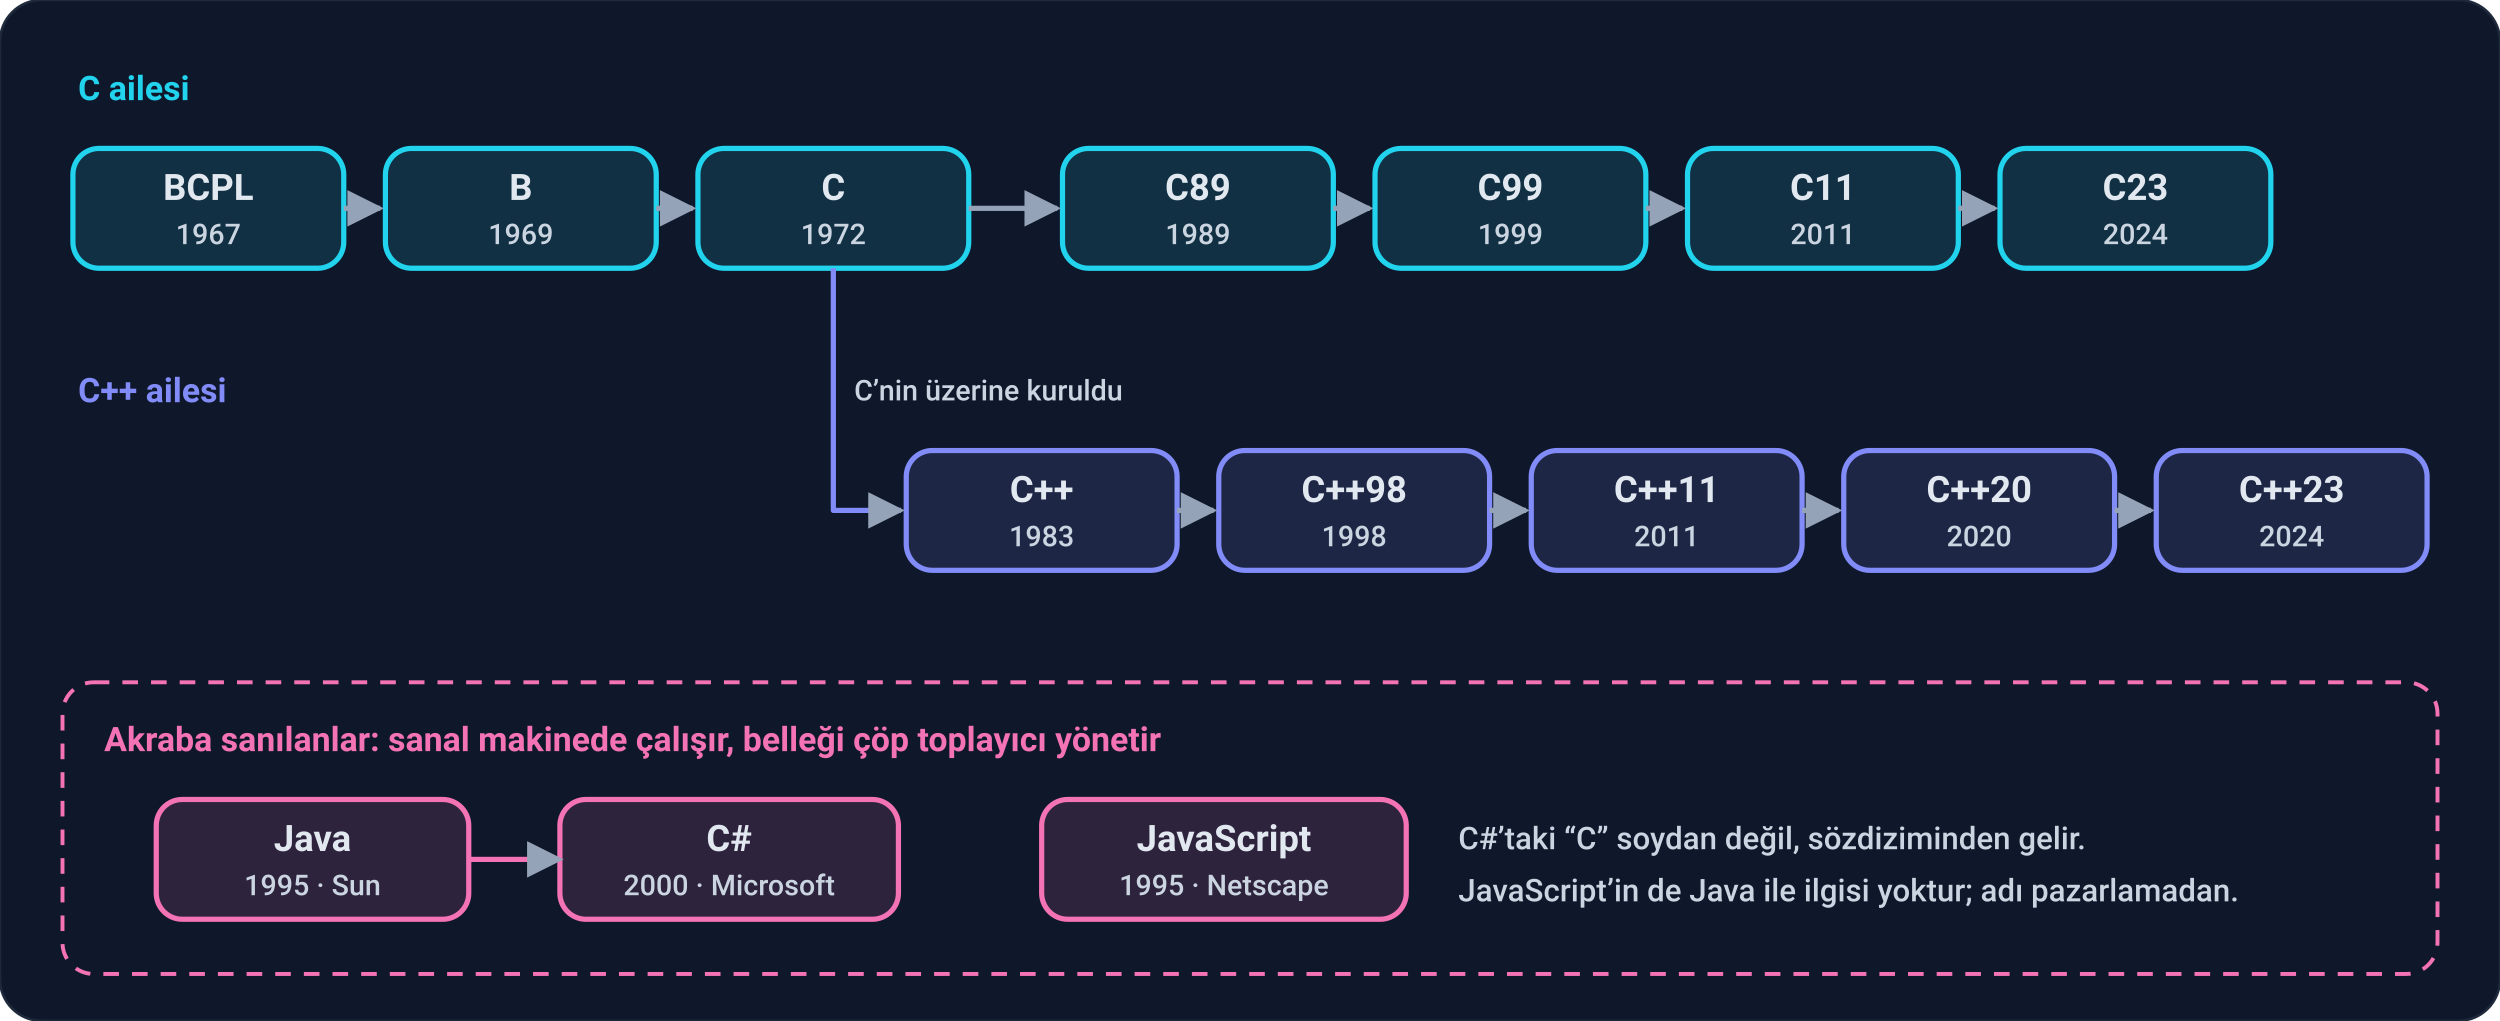
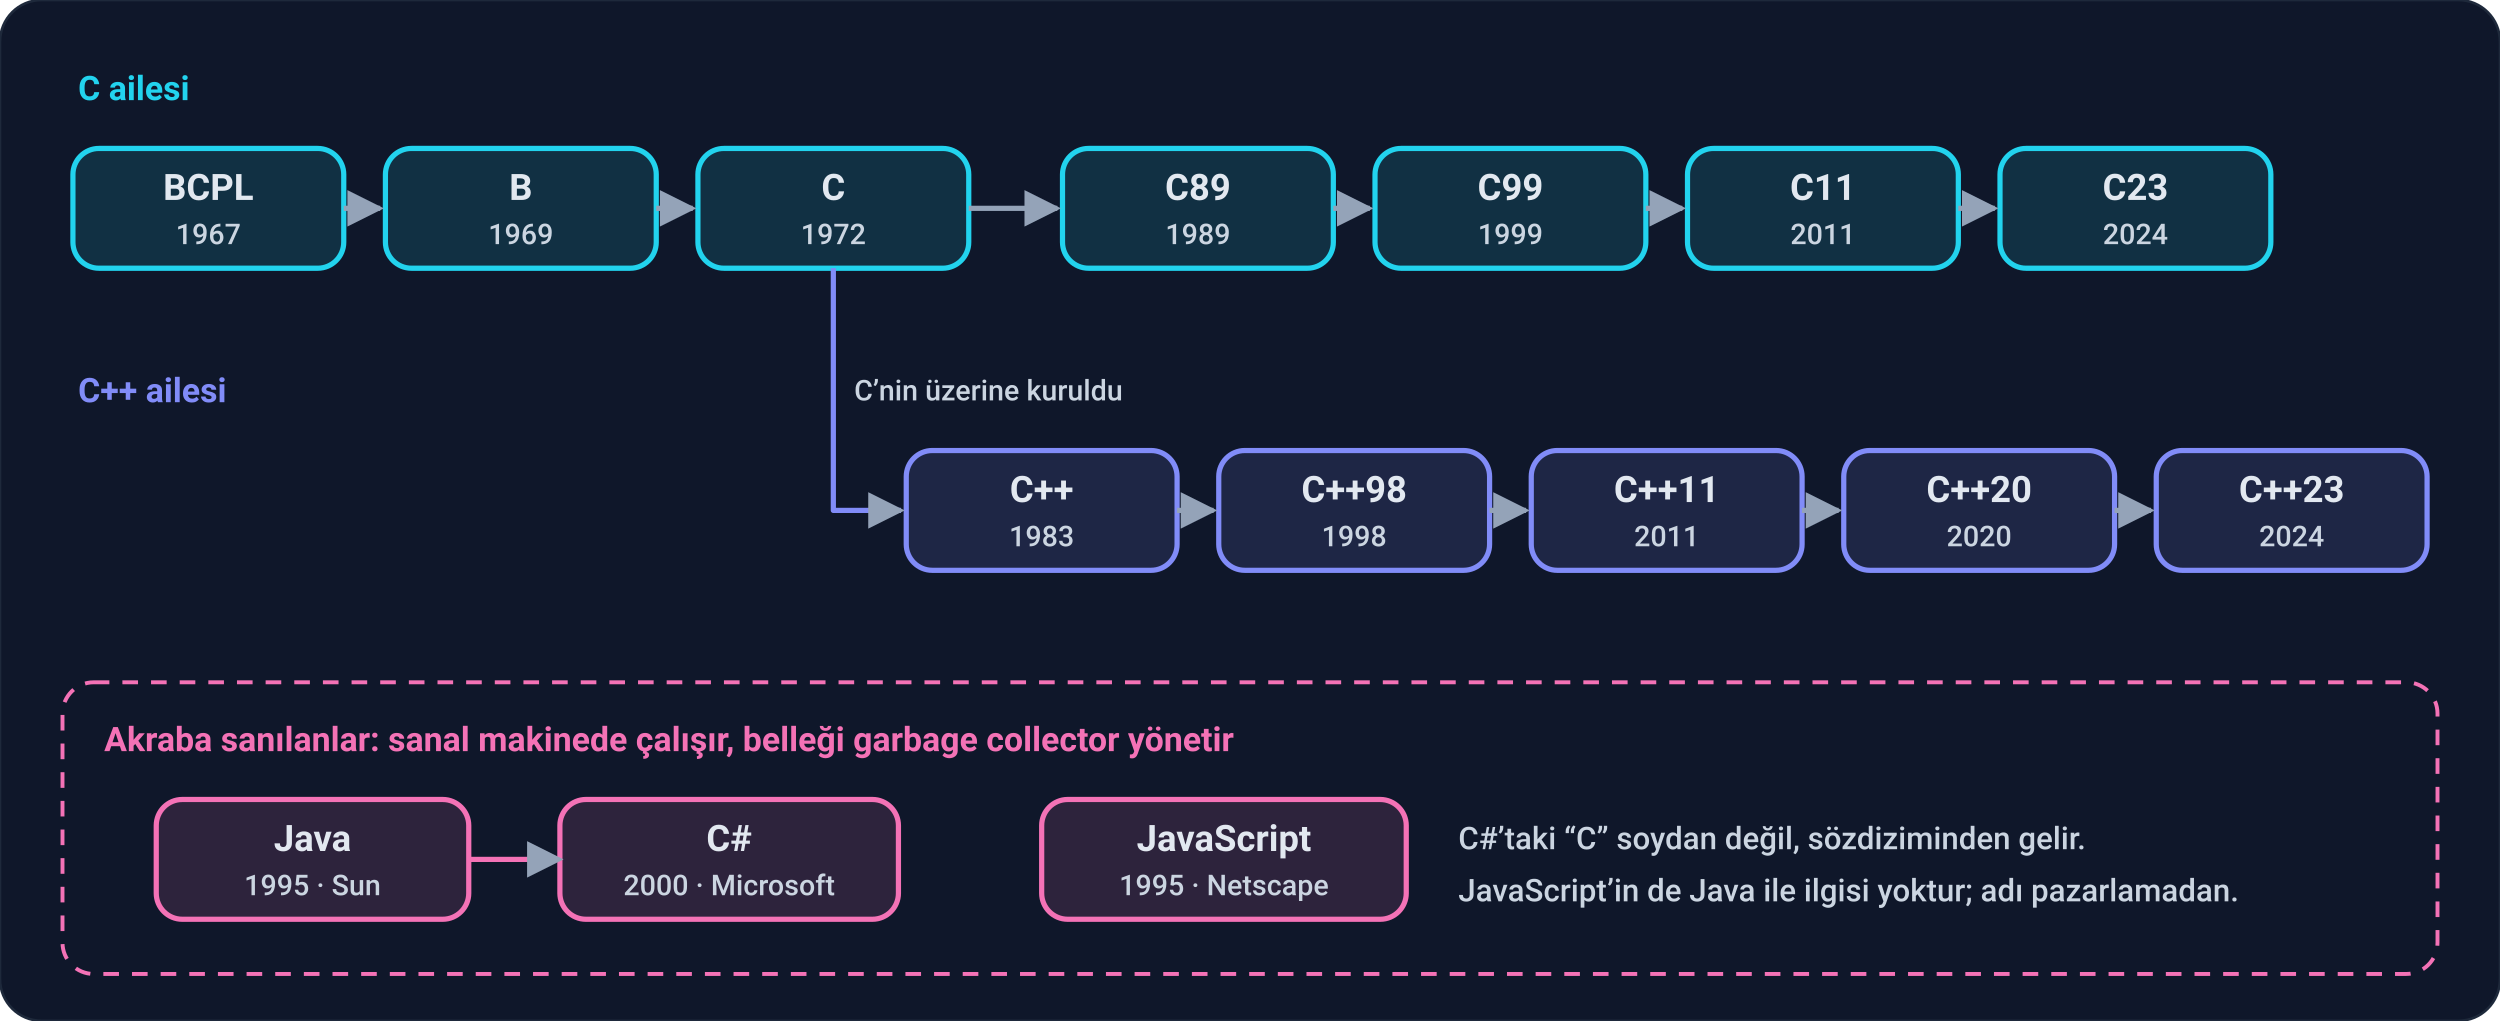
<svg xmlns="http://www.w3.org/2000/svg" viewBox="0 0 960 392" width="960" height="392" role="img" aria-label="C, C++ ve C# soy ağacı">
  <defs>
    <marker id="u" viewBox="0 0 10 10" refX="9" refY="5" markerWidth="7" markerHeight="7" orient="auto-start-reverse">
      <path d="M0,0 L10,5 L0,10 z" fill="#94a3b8" />
    </marker>
  </defs>
  <rect width="960" height="392" rx="16" fill="#0f172a" stroke="#1e293b" />
  <text x="30" y="34" text-anchor="start" dominant-baseline="central" font-family="ui-sans-serif, system-ui, -apple-system, Segoe UI, Roboto, sans-serif" font-size="13" font-weight="700" fill="#22d3ee">C ailesi</text>
  <rect x="28.0" y="57.0" width="104" height="46" rx="10" fill="#22d3ee22" stroke="#22d3ee" stroke-width="2" />
  <text x="80" y="72" text-anchor="middle" dominant-baseline="central" font-family="ui-sans-serif, system-ui, -apple-system, Segoe UI, Roboto, sans-serif" font-size="14" font-weight="700" fill="#e2e8f0">BCPL</text>
  <text x="80" y="90" text-anchor="middle" dominant-baseline="central" font-family="ui-sans-serif, system-ui, -apple-system, Segoe UI, Roboto, sans-serif" font-size="11" font-weight="500" fill="#cbd5e1">1967</text>
  <rect x="148.0" y="57.0" width="104" height="46" rx="10" fill="#22d3ee22" stroke="#22d3ee" stroke-width="2" />
  <text x="200" y="72" text-anchor="middle" dominant-baseline="central" font-family="ui-sans-serif, system-ui, -apple-system, Segoe UI, Roboto, sans-serif" font-size="14" font-weight="700" fill="#e2e8f0">B</text>
  <text x="200" y="90" text-anchor="middle" dominant-baseline="central" font-family="ui-sans-serif, system-ui, -apple-system, Segoe UI, Roboto, sans-serif" font-size="11" font-weight="500" fill="#cbd5e1">1969</text>
  <polyline points="132,80 146,80" fill="none" stroke="#94a3b8" stroke-width="2" stroke-linejoin="round" marker-end="url(#u)" />
  <rect x="268.0" y="57.0" width="104" height="46" rx="10" fill="#22d3ee22" stroke="#22d3ee" stroke-width="2" />
  <text x="320" y="72" text-anchor="middle" dominant-baseline="central" font-family="ui-sans-serif, system-ui, -apple-system, Segoe UI, Roboto, sans-serif" font-size="14" font-weight="700" fill="#e2e8f0">C</text>
  <text x="320" y="90" text-anchor="middle" dominant-baseline="central" font-family="ui-sans-serif, system-ui, -apple-system, Segoe UI, Roboto, sans-serif" font-size="11" font-weight="500" fill="#cbd5e1">1972</text>
  <polyline points="252,80 266,80" fill="none" stroke="#94a3b8" stroke-width="2" stroke-linejoin="round" marker-end="url(#u)" />
  <rect x="408.0" y="57.0" width="104" height="46" rx="10" fill="#22d3ee22" stroke="#22d3ee" stroke-width="2" />
  <text x="460" y="72" text-anchor="middle" dominant-baseline="central" font-family="ui-sans-serif, system-ui, -apple-system, Segoe UI, Roboto, sans-serif" font-size="14" font-weight="700" fill="#e2e8f0">C89</text>
  <text x="460" y="90" text-anchor="middle" dominant-baseline="central" font-family="ui-sans-serif, system-ui, -apple-system, Segoe UI, Roboto, sans-serif" font-size="11" font-weight="500" fill="#cbd5e1">1989</text>
  <polyline points="372,80 406,80" fill="none" stroke="#94a3b8" stroke-width="2" stroke-linejoin="round" marker-end="url(#u)" />
  <rect x="528.0" y="57.0" width="104" height="46" rx="10" fill="#22d3ee22" stroke="#22d3ee" stroke-width="2" />
  <text x="580" y="72" text-anchor="middle" dominant-baseline="central" font-family="ui-sans-serif, system-ui, -apple-system, Segoe UI, Roboto, sans-serif" font-size="14" font-weight="700" fill="#e2e8f0">C99</text>
  <text x="580" y="90" text-anchor="middle" dominant-baseline="central" font-family="ui-sans-serif, system-ui, -apple-system, Segoe UI, Roboto, sans-serif" font-size="11" font-weight="500" fill="#cbd5e1">1999</text>
  <polyline points="512,80 526,80" fill="none" stroke="#94a3b8" stroke-width="2" stroke-linejoin="round" marker-end="url(#u)" />
  <rect x="648.0" y="57.0" width="104" height="46" rx="10" fill="#22d3ee22" stroke="#22d3ee" stroke-width="2" />
  <text x="700" y="72" text-anchor="middle" dominant-baseline="central" font-family="ui-sans-serif, system-ui, -apple-system, Segoe UI, Roboto, sans-serif" font-size="14" font-weight="700" fill="#e2e8f0">C11</text>
  <text x="700" y="90" text-anchor="middle" dominant-baseline="central" font-family="ui-sans-serif, system-ui, -apple-system, Segoe UI, Roboto, sans-serif" font-size="11" font-weight="500" fill="#cbd5e1">2011</text>
  <polyline points="632,80 646,80" fill="none" stroke="#94a3b8" stroke-width="2" stroke-linejoin="round" marker-end="url(#u)" />
  <rect x="768.0" y="57.0" width="104" height="46" rx="10" fill="#22d3ee22" stroke="#22d3ee" stroke-width="2" />
  <text x="820" y="72" text-anchor="middle" dominant-baseline="central" font-family="ui-sans-serif, system-ui, -apple-system, Segoe UI, Roboto, sans-serif" font-size="14" font-weight="700" fill="#e2e8f0">C23</text>
  <text x="820" y="90" text-anchor="middle" dominant-baseline="central" font-family="ui-sans-serif, system-ui, -apple-system, Segoe UI, Roboto, sans-serif" font-size="11" font-weight="500" fill="#cbd5e1">2024</text>
  <polyline points="752,80 766,80" fill="none" stroke="#94a3b8" stroke-width="2" stroke-linejoin="round" marker-end="url(#u)" />
  <text x="30" y="150" text-anchor="start" dominant-baseline="central" font-family="ui-sans-serif, system-ui, -apple-system, Segoe UI, Roboto, sans-serif" font-size="13" font-weight="700" fill="#818cf8">C++ ailesi</text>
  <rect x="348.0" y="173.0" width="104" height="46" rx="10" fill="#818cf822" stroke="#818cf8" stroke-width="2" />
  <text x="400" y="188" text-anchor="middle" dominant-baseline="central" font-family="ui-sans-serif, system-ui, -apple-system, Segoe UI, Roboto, sans-serif" font-size="14" font-weight="700" fill="#e2e8f0">C++</text>
  <text x="400" y="206" text-anchor="middle" dominant-baseline="central" font-family="ui-sans-serif, system-ui, -apple-system, Segoe UI, Roboto, sans-serif" font-size="11" font-weight="500" fill="#cbd5e1">1983</text>
  <rect x="468.0" y="173.0" width="104" height="46" rx="10" fill="#818cf822" stroke="#818cf8" stroke-width="2" />
  <text x="520" y="188" text-anchor="middle" dominant-baseline="central" font-family="ui-sans-serif, system-ui, -apple-system, Segoe UI, Roboto, sans-serif" font-size="14" font-weight="700" fill="#e2e8f0">C++98</text>
  <text x="520" y="206" text-anchor="middle" dominant-baseline="central" font-family="ui-sans-serif, system-ui, -apple-system, Segoe UI, Roboto, sans-serif" font-size="11" font-weight="500" fill="#cbd5e1">1998</text>
  <polyline points="452,196 466,196" fill="none" stroke="#94a3b8" stroke-width="2" stroke-linejoin="round" marker-end="url(#u)" />
  <rect x="588.0" y="173.0" width="104" height="46" rx="10" fill="#818cf822" stroke="#818cf8" stroke-width="2" />
  <text x="640" y="188" text-anchor="middle" dominant-baseline="central" font-family="ui-sans-serif, system-ui, -apple-system, Segoe UI, Roboto, sans-serif" font-size="14" font-weight="700" fill="#e2e8f0">C++11</text>
  <text x="640" y="206" text-anchor="middle" dominant-baseline="central" font-family="ui-sans-serif, system-ui, -apple-system, Segoe UI, Roboto, sans-serif" font-size="11" font-weight="500" fill="#cbd5e1">2011</text>
  <polyline points="572,196 586,196" fill="none" stroke="#94a3b8" stroke-width="2" stroke-linejoin="round" marker-end="url(#u)" />
  <rect x="708.0" y="173.0" width="104" height="46" rx="10" fill="#818cf822" stroke="#818cf8" stroke-width="2" />
  <text x="760" y="188" text-anchor="middle" dominant-baseline="central" font-family="ui-sans-serif, system-ui, -apple-system, Segoe UI, Roboto, sans-serif" font-size="14" font-weight="700" fill="#e2e8f0">C++20</text>
  <text x="760" y="206" text-anchor="middle" dominant-baseline="central" font-family="ui-sans-serif, system-ui, -apple-system, Segoe UI, Roboto, sans-serif" font-size="11" font-weight="500" fill="#cbd5e1">2020</text>
  <polyline points="692,196 706,196" fill="none" stroke="#94a3b8" stroke-width="2" stroke-linejoin="round" marker-end="url(#u)" />
  <rect x="828.0" y="173.0" width="104" height="46" rx="10" fill="#818cf822" stroke="#818cf8" stroke-width="2" />
  <text x="880" y="188" text-anchor="middle" dominant-baseline="central" font-family="ui-sans-serif, system-ui, -apple-system, Segoe UI, Roboto, sans-serif" font-size="14" font-weight="700" fill="#e2e8f0">C++23</text>
  <text x="880" y="206" text-anchor="middle" dominant-baseline="central" font-family="ui-sans-serif, system-ui, -apple-system, Segoe UI, Roboto, sans-serif" font-size="11" font-weight="500" fill="#cbd5e1">2024</text>
  <polyline points="812,196 826,196" fill="none" stroke="#94a3b8" stroke-width="2" stroke-linejoin="round" marker-end="url(#u)" />
  <polyline points="320,103 320,196 346,196" fill="none" stroke="#818cf8" stroke-width="2" stroke-linejoin="round" marker-end="url(#u)" />
  <text x="328" y="150" text-anchor="start" dominant-baseline="central" font-family="ui-sans-serif, system-ui, -apple-system, Segoe UI, Roboto, sans-serif" font-size="11" font-weight="500" fill="#cbd5e1">C’nin üzerine kuruldu</text>
  <rect x="24" y="262" width="912" height="112" rx="12" fill="none" stroke="#f472b6" stroke-width="1.5" stroke-dasharray="6 5" />
-   <text x="40" y="284" text-anchor="start" dominant-baseline="central" font-family="ui-sans-serif, system-ui, -apple-system, Segoe UI, Roboto, sans-serif" font-size="13" font-weight="700" fill="#f472b6">Akraba sanılanlar: sanal makinede çalışır, belleği çöp toplayıcı yönetir</text>
+   <text x="40" y="284" text-anchor="start" dominant-baseline="central" font-family="ui-sans-serif, system-ui, -apple-system, Segoe UI, Roboto, sans-serif" font-size="13" font-weight="700" fill="#f472b6">Akraba sanılanlar: sanal makinede çalışır, belleği garbage collector yönetir</text>
  <rect x="60.0" y="307.0" width="120" height="46" rx="10" fill="#f472b622" stroke="#f472b6" stroke-width="2" />
  <text x="120" y="322" text-anchor="middle" dominant-baseline="central" font-family="ui-sans-serif, system-ui, -apple-system, Segoe UI, Roboto, sans-serif" font-size="14" font-weight="700" fill="#e2e8f0">Java</text>
  <text x="120" y="340" text-anchor="middle" dominant-baseline="central" font-family="ui-sans-serif, system-ui, -apple-system, Segoe UI, Roboto, sans-serif" font-size="11" font-weight="500" fill="#cbd5e1">1995 · Sun</text>
  <rect x="215.0" y="307.0" width="130" height="46" rx="10" fill="#f472b622" stroke="#f472b6" stroke-width="2" />
  <text x="280" y="322" text-anchor="middle" dominant-baseline="central" font-family="ui-sans-serif, system-ui, -apple-system, Segoe UI, Roboto, sans-serif" font-size="14" font-weight="700" fill="#e2e8f0">C#</text>
  <text x="280" y="340" text-anchor="middle" dominant-baseline="central" font-family="ui-sans-serif, system-ui, -apple-system, Segoe UI, Roboto, sans-serif" font-size="11" font-weight="500" fill="#cbd5e1">2000 · Microsoft</text>
  <polyline points="180,330 215,330" fill="none" stroke="#f472b6" stroke-width="2" stroke-linejoin="round" marker-end="url(#u)" />
  <rect x="400.0" y="307.0" width="140" height="46" rx="10" fill="#f472b622" stroke="#f472b6" stroke-width="2" />
  <text x="470" y="322" text-anchor="middle" dominant-baseline="central" font-family="ui-sans-serif, system-ui, -apple-system, Segoe UI, Roboto, sans-serif" font-size="14" font-weight="700" fill="#e2e8f0">JavaScript</text>
  <text x="470" y="340" text-anchor="middle" dominant-baseline="central" font-family="ui-sans-serif, system-ui, -apple-system, Segoe UI, Roboto, sans-serif" font-size="11" font-weight="500" fill="#cbd5e1">1995 · Netscape</text>
  <text x="560" y="322" text-anchor="start" dominant-baseline="central" font-family="ui-sans-serif, system-ui, -apple-system, Segoe UI, Roboto, sans-serif" font-size="12" font-weight="500" fill="#cbd5e1">C#’taki “C” soydan değil, sözdiziminden gelir.</text>
  <text x="560" y="342" text-anchor="start" dominant-baseline="central" font-family="ui-sans-serif, system-ui, -apple-system, Segoe UI, Roboto, sans-serif" font-size="12" font-weight="500" fill="#cbd5e1">JavaScript’in de Java ile ilgisi yoktur; adı pazarlamadan.</text>
</svg>
